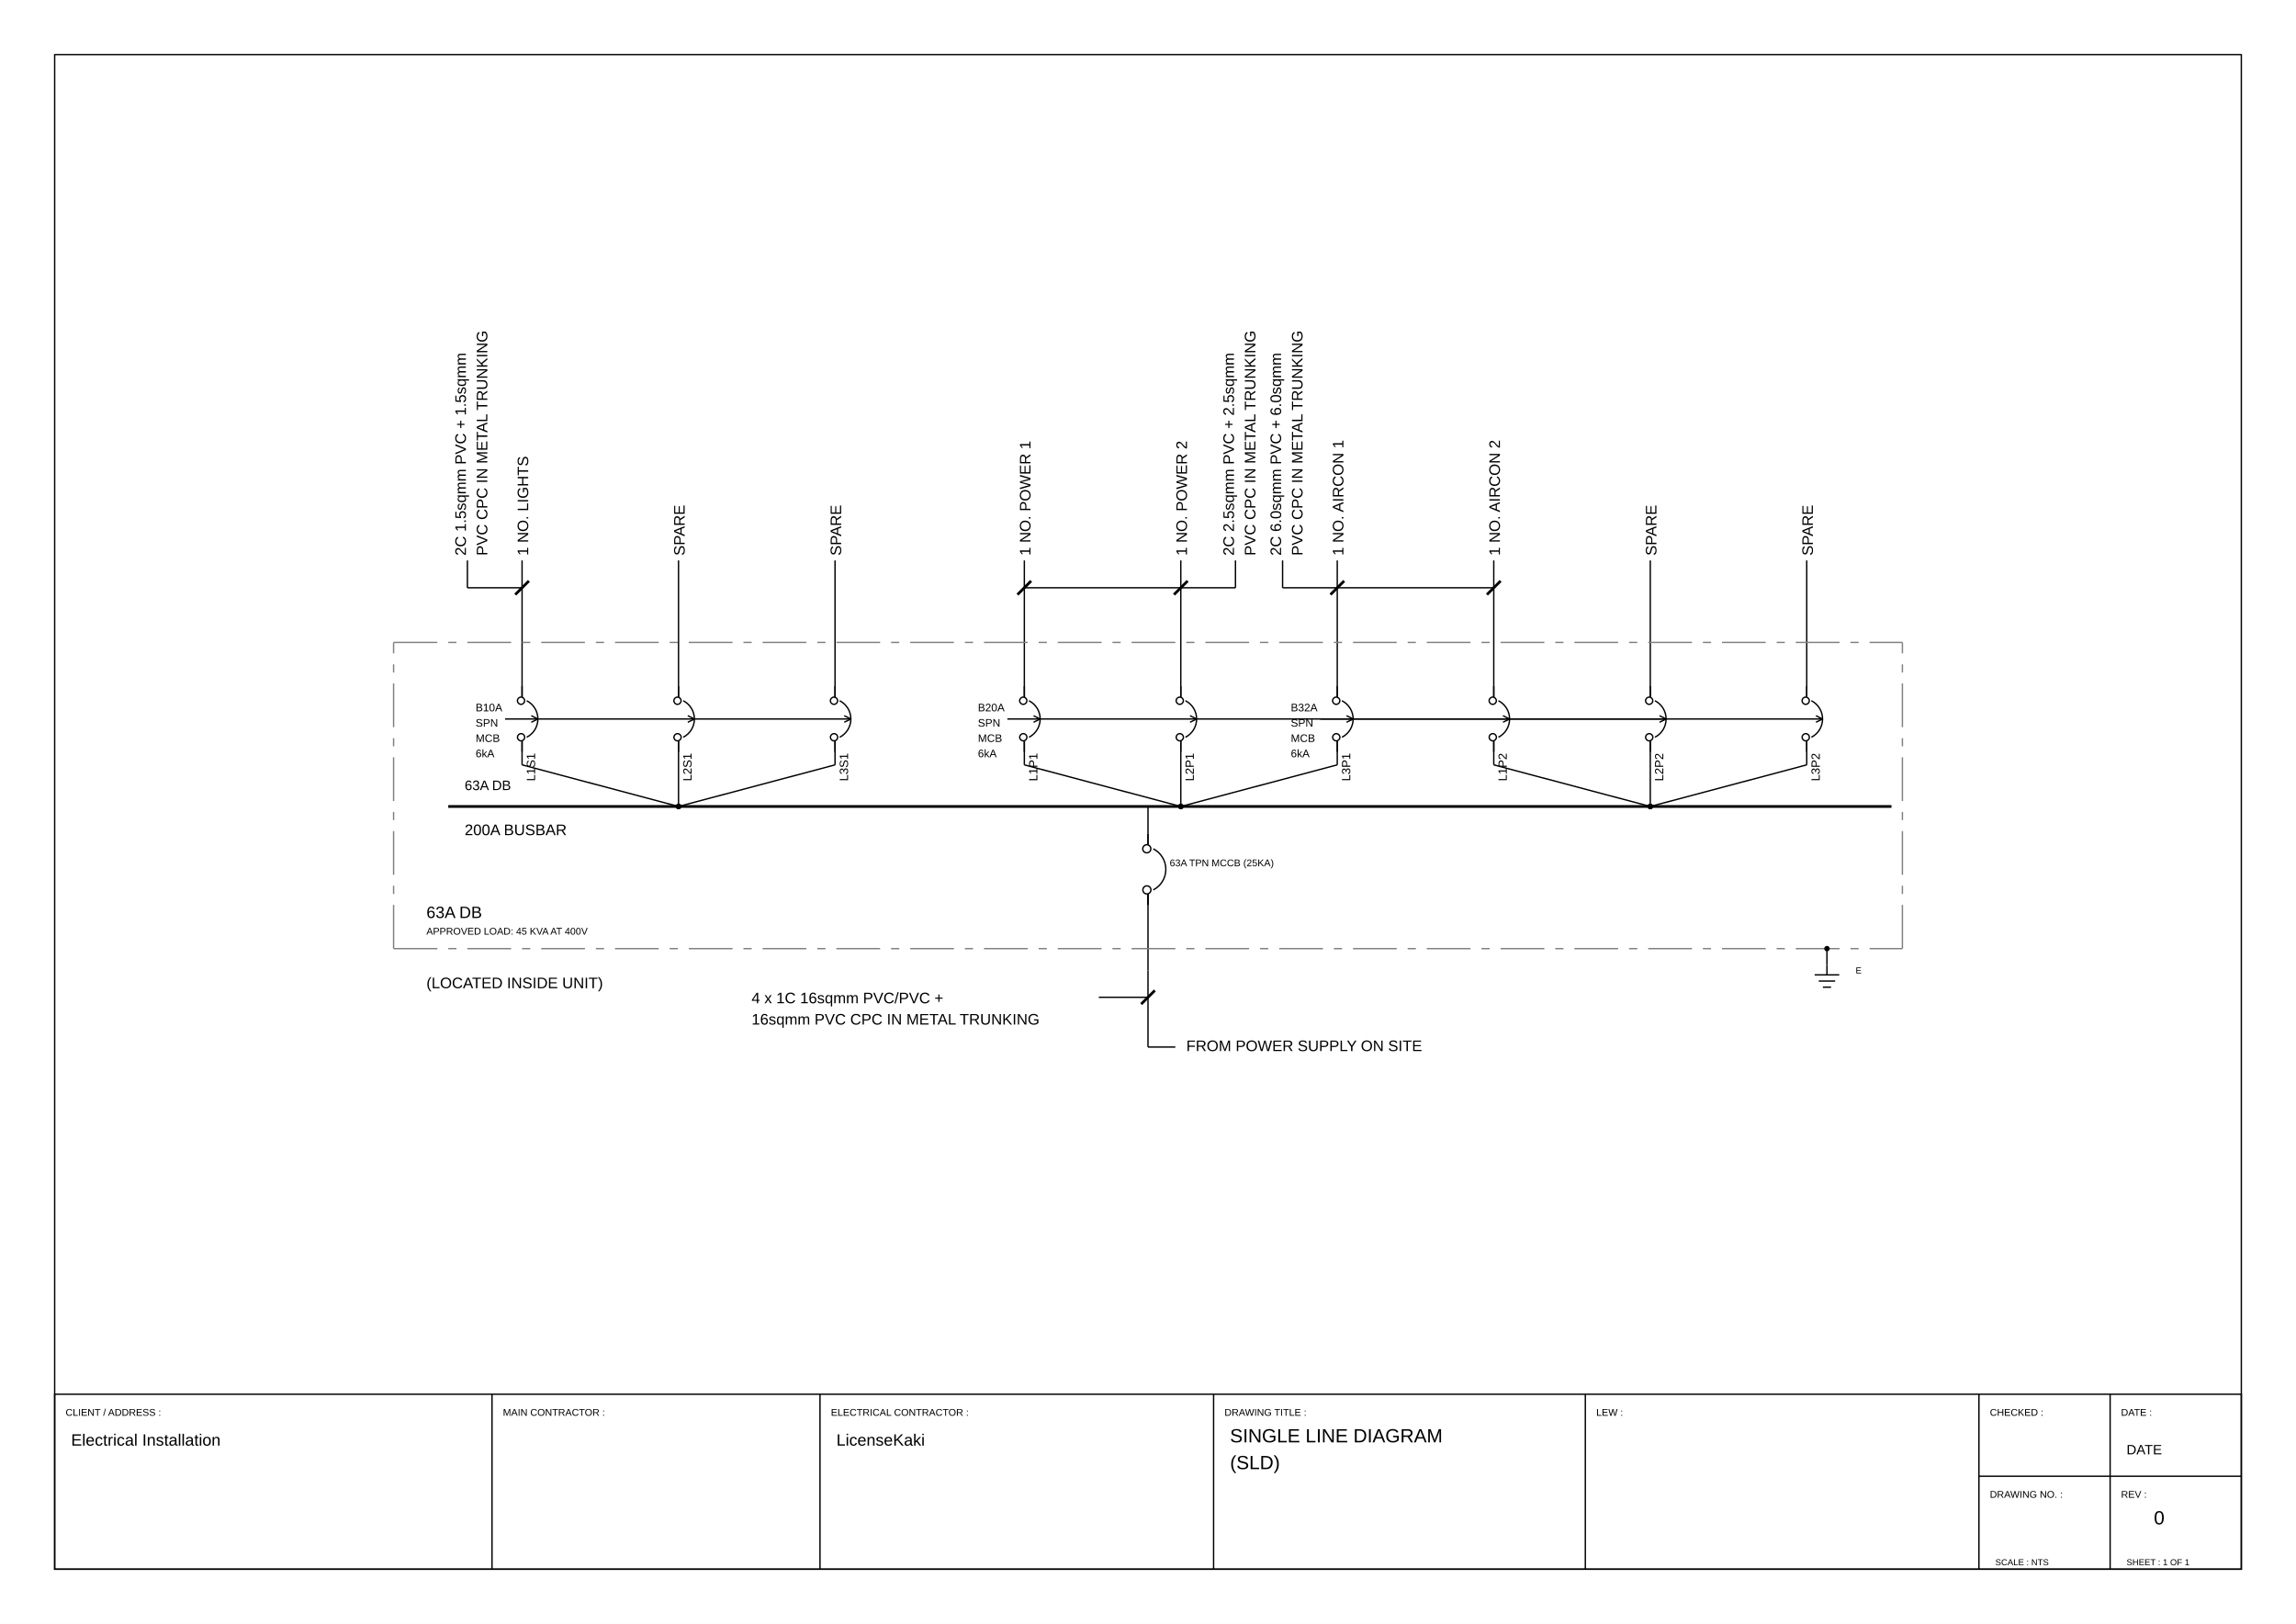
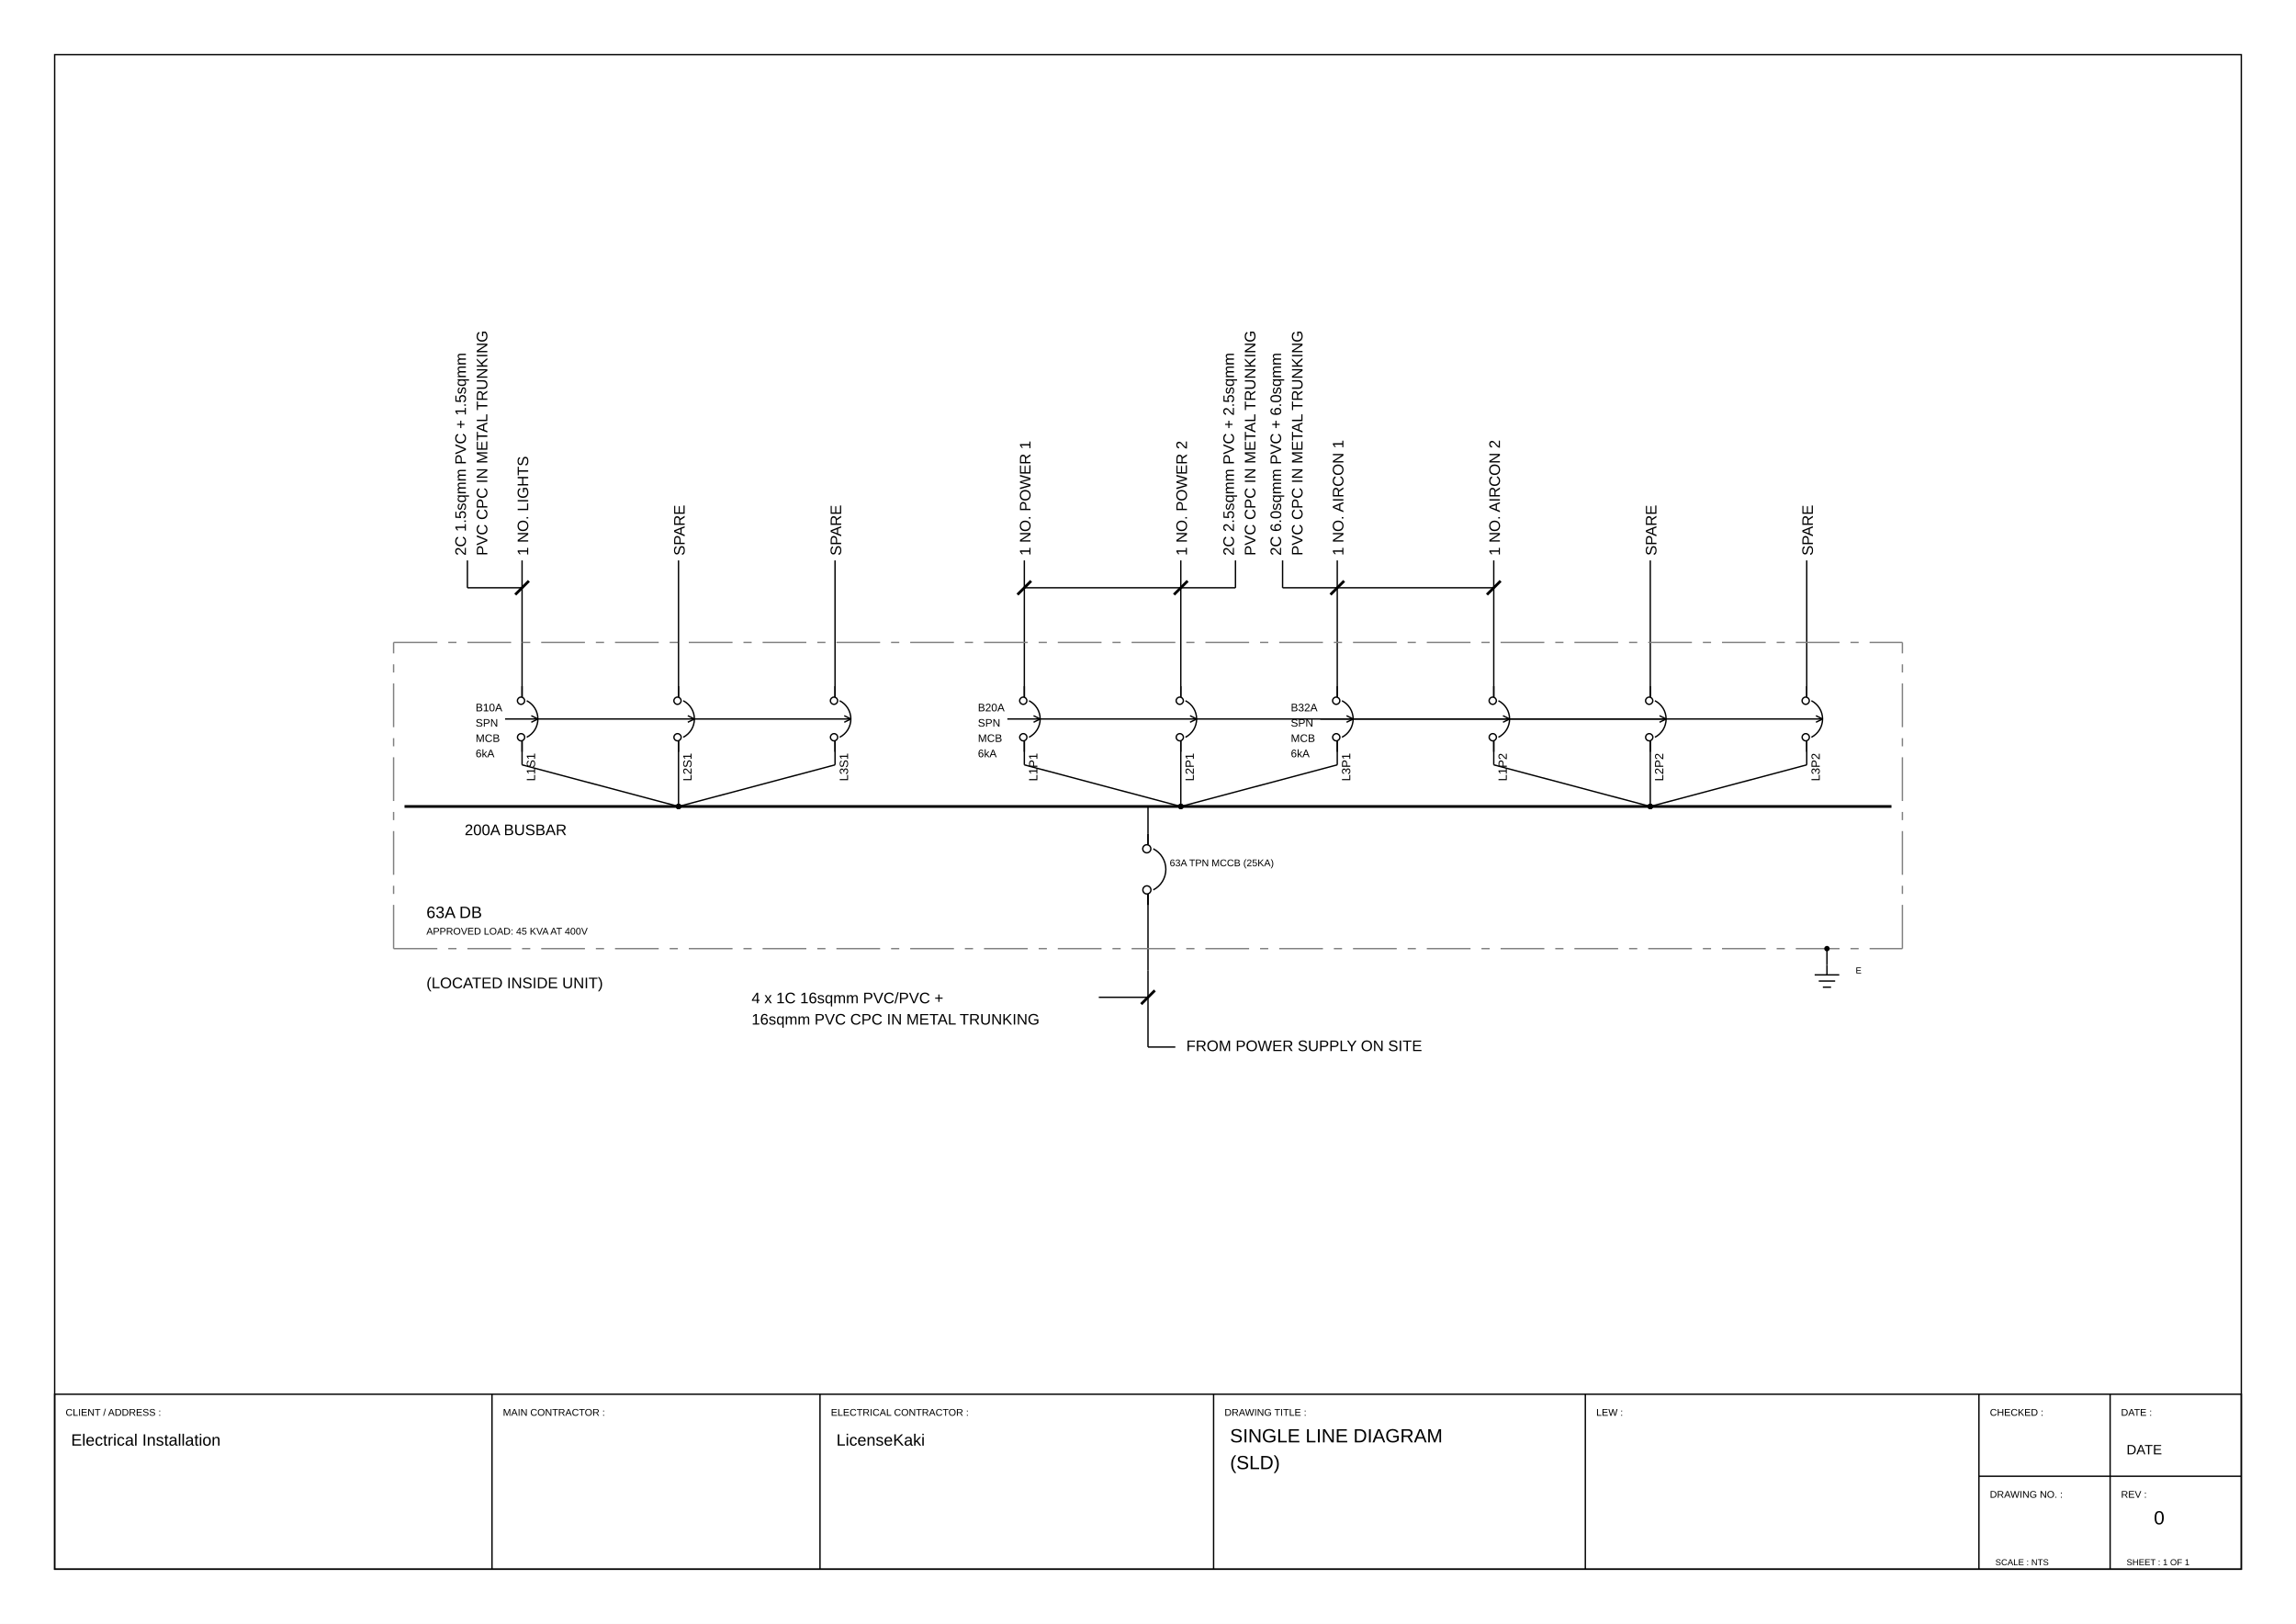
<svg xmlns="http://www.w3.org/2000/svg" viewBox="0 0 420.0 297.0" width="420.0mm" height="297.0mm">
  <rect width="420.0" height="297.0" fill="white" />
  <polygon points="10.00,287.00 410.00,287.00 410.00,10.00 10.00,10.00" stroke="#000000" stroke-width="0.25" fill="none" />
  <polygon points="10.00,287.00 410.00,287.00 410.00,255.00 10.00,255.00" stroke="#000000" stroke-width="0.25" fill="none" />
  <line x1="90.00" y1="255.00" x2="90.00" y2="287.00" stroke="#000000" stroke-width="0.25" fill="none" />
  <line x1="150.00" y1="255.00" x2="150.00" y2="287.00" stroke="#000000" stroke-width="0.25" fill="none" />
  <line x1="222.00" y1="255.00" x2="222.00" y2="287.00" stroke="#000000" stroke-width="0.25" fill="none" />
  <line x1="290.00" y1="255.00" x2="290.00" y2="287.00" stroke="#000000" stroke-width="0.25" fill="none" />
  <line x1="362.00" y1="255.00" x2="362.00" y2="287.00" stroke="#000000" stroke-width="0.25" fill="none" />
  <line x1="362.00" y1="270.00" x2="410.00" y2="270.00" stroke="#000000" stroke-width="0.25" fill="none" />
  <line x1="386.00" y1="255.00" x2="386.00" y2="287.00" stroke="#000000" stroke-width="0.25" fill="none" />
  <text x="12.00" y="258.94" font-family="Arial, Helvetica, sans-serif" font-size="1.8" fill="#000000">CLIENT / ADDRESS :</text>
  <text x="92.00" y="258.94" font-family="Arial, Helvetica, sans-serif" font-size="1.8" fill="#000000">MAIN CONTRACTOR :</text>
  <text x="152.00" y="258.94" font-family="Arial, Helvetica, sans-serif" font-size="1.8" fill="#000000">ELECTRICAL CONTRACTOR :</text>
  <text x="224.00" y="258.94" font-family="Arial, Helvetica, sans-serif" font-size="1.8" fill="#000000">DRAWING TITLE :</text>
  <text x="292.00" y="258.94" font-family="Arial, Helvetica, sans-serif" font-size="1.8" fill="#000000">LEW :</text>
  <text x="364.00" y="258.94" font-family="Arial, Helvetica, sans-serif" font-size="1.8" fill="#000000">CHECKED :</text>
  <text x="388.00" y="258.94" font-family="Arial, Helvetica, sans-serif" font-size="1.8" fill="#000000">DATE :</text>
  <text x="364.00" y="273.94" font-family="Arial, Helvetica, sans-serif" font-size="1.8" fill="#000000">DRAWING NO. :</text>
  <text x="388.00" y="273.94" font-family="Arial, Helvetica, sans-serif" font-size="1.8" fill="#000000">REV :</text>
  <text x="217.00" y="192.24" font-family="Arial, Helvetica, sans-serif" font-size="2.8" fill="#000000">FROM POWER SUPPLY ON SITE</text>
  <path d="M 210.96,162.76 A 4.22,4.22 0 0,0 210.96,155.24" stroke="#000000" stroke-width="0.25" fill="none" />
  <circle cx="209.78" cy="155.24" r="0.74" stroke="#000000" stroke-width="0.25" fill="none" />
  <circle cx="209.80" cy="162.76" r="0.74" stroke="#000000" stroke-width="0.25" fill="none" />
  <line x1="210.00" y1="163.50" x2="210.00" y2="165.50" stroke="#000000" stroke-width="0.25" fill="none" />
  <line x1="210.00" y1="154.50" x2="210.00" y2="152.50" stroke="#000000" stroke-width="0.25" fill="none" />
  <text x="213.96" y="158.44" font-family="Arial, Helvetica, sans-serif" font-size="1.8" fill="#000000">63A TPN MCCB (25KA)</text>
-   <line x1="82.00" y1="147.50" x2="346.00" y2="147.50" stroke="#000000" stroke-width="0.50" fill="none" />
-   <text x="85.00" y="144.50" font-family="Arial, Helvetica, sans-serif" font-size="2.5" fill="#000000">63A DB</text>
+   <line x1="74.00" y1="147.50" x2="346.00" y2="147.50" stroke="#000000" stroke-width="0.50" fill="none" />
  <text x="85.00" y="152.74" font-family="Arial, Helvetica, sans-serif" font-size="2.8" fill="#000000">200A BUSBAR</text>
  <text x="97.00" y="143.76" font-family="Arial, Helvetica, sans-serif" font-size="2.2" fill="#000000" transform="rotate(-90.0,97.00,142.88)">L1S1</text>
  <path d="M 96.35,134.84 A 3.75,3.75 0 0,0 96.35,128.16" stroke="#000000" stroke-width="0.25" fill="none" />
  <circle cx="95.31" cy="128.16" r="0.66" stroke="#000000" stroke-width="0.25" fill="none" />
  <circle cx="95.32" cy="134.84" r="0.66" stroke="#000000" stroke-width="0.25" fill="none" />
  <line x1="95.50" y1="135.50" x2="95.50" y2="137.50" stroke="#000000" stroke-width="0.25" fill="none" />
  <line x1="95.50" y1="127.50" x2="95.50" y2="125.50" stroke="#000000" stroke-width="0.25" fill="none" />
  <line x1="92.39" y1="131.50" x2="98.39" y2="131.50" stroke="#000000" stroke-width="0.25" fill="none" />
  <line x1="98.39" y1="131.50" x2="97.19" y2="130.90" stroke="#000000" stroke-width="0.25" fill="none" />
  <line x1="98.39" y1="131.50" x2="97.19" y2="132.10" stroke="#000000" stroke-width="0.25" fill="none" />
  <text x="87.00" y="130.10" font-family="Arial, Helvetica, sans-serif" font-size="2.0" fill="#000000">
    <tspan x="87.00">B10A</tspan>
    <tspan x="87.00" dy="2.8">SPN</tspan>
    <tspan x="87.00" dy="2.8">MCB</tspan>
    <tspan x="87.00" dy="2.8">6kA</tspan>
  </text>
  <text x="95.50" y="102.74" font-family="Arial, Helvetica, sans-serif" font-size="2.8" fill="#000000" transform="rotate(-90.0,95.50,101.62)">1 NO. LIGHTS</text>
  <text x="125.62" y="143.76" font-family="Arial, Helvetica, sans-serif" font-size="2.2" fill="#000000" transform="rotate(-90.0,125.62,142.88)">L2S1</text>
  <path d="M 124.98,134.84 A 3.75,3.75 0 0,0 124.98,128.16" stroke="#000000" stroke-width="0.25" fill="none" />
  <circle cx="123.93" cy="128.16" r="0.66" stroke="#000000" stroke-width="0.25" fill="none" />
  <circle cx="123.94" cy="134.84" r="0.66" stroke="#000000" stroke-width="0.25" fill="none" />
  <line x1="124.12" y1="135.50" x2="124.12" y2="137.50" stroke="#000000" stroke-width="0.25" fill="none" />
  <line x1="124.12" y1="127.50" x2="124.12" y2="125.50" stroke="#000000" stroke-width="0.25" fill="none" />
  <line x1="98.39" y1="131.50" x2="127.02" y2="131.50" stroke="#000000" stroke-width="0.25" fill="none" />
  <line x1="127.02" y1="131.50" x2="125.82" y2="130.90" stroke="#000000" stroke-width="0.25" fill="none" />
  <line x1="127.02" y1="131.50" x2="125.82" y2="132.10" stroke="#000000" stroke-width="0.25" fill="none" />
  <text x="124.12" y="102.74" font-family="Arial, Helvetica, sans-serif" font-size="2.8" fill="#000000" transform="rotate(-90.0,124.12,101.62)">SPARE</text>
  <text x="154.25" y="143.76" font-family="Arial, Helvetica, sans-serif" font-size="2.2" fill="#000000" transform="rotate(-90.0,154.25,142.88)">L3S1</text>
  <path d="M 153.60,134.84 A 3.75,3.75 0 0,0 153.60,128.16" stroke="#000000" stroke-width="0.25" fill="none" />
  <circle cx="152.56" cy="128.16" r="0.66" stroke="#000000" stroke-width="0.25" fill="none" />
  <circle cx="152.57" cy="134.84" r="0.66" stroke="#000000" stroke-width="0.25" fill="none" />
  <line x1="152.75" y1="135.50" x2="152.75" y2="137.50" stroke="#000000" stroke-width="0.25" fill="none" />
  <line x1="152.75" y1="127.50" x2="152.75" y2="125.50" stroke="#000000" stroke-width="0.25" fill="none" />
  <line x1="127.02" y1="131.50" x2="155.64" y2="131.50" stroke="#000000" stroke-width="0.25" fill="none" />
  <line x1="155.64" y1="131.50" x2="154.44" y2="130.90" stroke="#000000" stroke-width="0.25" fill="none" />
  <line x1="155.64" y1="131.50" x2="154.44" y2="132.10" stroke="#000000" stroke-width="0.25" fill="none" />
  <text x="152.75" y="102.74" font-family="Arial, Helvetica, sans-serif" font-size="2.8" fill="#000000" transform="rotate(-90.0,152.75,101.62)">SPARE</text>
  <text x="188.88" y="143.76" font-family="Arial, Helvetica, sans-serif" font-size="2.2" fill="#000000" transform="rotate(-90.0,188.88,142.88)">L1P1</text>
  <path d="M 188.23,134.84 A 3.75,3.75 0 0,0 188.23,128.16" stroke="#000000" stroke-width="0.25" fill="none" />
  <circle cx="187.18" cy="128.16" r="0.66" stroke="#000000" stroke-width="0.25" fill="none" />
  <circle cx="187.19" cy="134.84" r="0.66" stroke="#000000" stroke-width="0.25" fill="none" />
  <line x1="187.38" y1="135.50" x2="187.38" y2="137.50" stroke="#000000" stroke-width="0.25" fill="none" />
  <line x1="187.38" y1="127.50" x2="187.38" y2="125.50" stroke="#000000" stroke-width="0.25" fill="none" />
  <line x1="184.27" y1="131.50" x2="190.27" y2="131.50" stroke="#000000" stroke-width="0.25" fill="none" />
  <line x1="190.27" y1="131.50" x2="189.07" y2="130.90" stroke="#000000" stroke-width="0.25" fill="none" />
  <line x1="190.27" y1="131.50" x2="189.07" y2="132.10" stroke="#000000" stroke-width="0.25" fill="none" />
  <text x="178.88" y="130.10" font-family="Arial, Helvetica, sans-serif" font-size="2.0" fill="#000000">
    <tspan x="178.88">B20A</tspan>
    <tspan x="178.88" dy="2.8">SPN</tspan>
    <tspan x="178.88" dy="2.8">MCB</tspan>
    <tspan x="178.88" dy="2.8">6kA</tspan>
  </text>
  <text x="187.38" y="102.74" font-family="Arial, Helvetica, sans-serif" font-size="2.8" fill="#000000" transform="rotate(-90.0,187.38,101.62)">1 NO. POWER 1</text>
  <text x="217.50" y="143.76" font-family="Arial, Helvetica, sans-serif" font-size="2.2" fill="#000000" transform="rotate(-90.0,217.50,142.88)">L2P1</text>
  <path d="M 216.85,134.84 A 3.75,3.75 0 0,0 216.85,128.16" stroke="#000000" stroke-width="0.25" fill="none" />
  <circle cx="215.81" cy="128.16" r="0.66" stroke="#000000" stroke-width="0.25" fill="none" />
  <circle cx="215.82" cy="134.84" r="0.66" stroke="#000000" stroke-width="0.25" fill="none" />
  <line x1="216.00" y1="135.50" x2="216.00" y2="137.50" stroke="#000000" stroke-width="0.25" fill="none" />
  <line x1="216.00" y1="127.50" x2="216.00" y2="125.50" stroke="#000000" stroke-width="0.25" fill="none" />
  <line x1="190.27" y1="131.50" x2="218.89" y2="131.50" stroke="#000000" stroke-width="0.25" fill="none" />
  <line x1="218.89" y1="131.50" x2="217.69" y2="130.90" stroke="#000000" stroke-width="0.25" fill="none" />
  <line x1="218.89" y1="131.50" x2="217.69" y2="132.10" stroke="#000000" stroke-width="0.25" fill="none" />
  <text x="216.00" y="102.74" font-family="Arial, Helvetica, sans-serif" font-size="2.8" fill="#000000" transform="rotate(-90.0,216.00,101.62)">1 NO. POWER 2</text>
  <text x="246.12" y="143.76" font-family="Arial, Helvetica, sans-serif" font-size="2.2" fill="#000000" transform="rotate(-90.0,246.12,142.88)">L3P1</text>
  <path d="M 245.48,134.84 A 3.75,3.75 0 0,0 245.48,128.16" stroke="#000000" stroke-width="0.25" fill="none" />
  <circle cx="244.43" cy="128.16" r="0.66" stroke="#000000" stroke-width="0.25" fill="none" />
  <circle cx="244.44" cy="134.84" r="0.66" stroke="#000000" stroke-width="0.25" fill="none" />
  <line x1="244.62" y1="135.50" x2="244.62" y2="137.50" stroke="#000000" stroke-width="0.25" fill="none" />
  <line x1="244.62" y1="127.50" x2="244.62" y2="125.50" stroke="#000000" stroke-width="0.25" fill="none" />
  <line x1="241.52" y1="131.50" x2="247.52" y2="131.50" stroke="#000000" stroke-width="0.25" fill="none" />
  <line x1="247.52" y1="131.50" x2="246.32" y2="130.90" stroke="#000000" stroke-width="0.25" fill="none" />
  <line x1="247.52" y1="131.50" x2="246.32" y2="132.10" stroke="#000000" stroke-width="0.25" fill="none" />
  <text x="236.12" y="130.10" font-family="Arial, Helvetica, sans-serif" font-size="2.0" fill="#000000">
    <tspan x="236.12">B32A</tspan>
    <tspan x="236.12" dy="2.8">SPN</tspan>
    <tspan x="236.12" dy="2.8">MCB</tspan>
    <tspan x="236.12" dy="2.8">6kA</tspan>
  </text>
  <text x="244.62" y="102.74" font-family="Arial, Helvetica, sans-serif" font-size="2.8" fill="#000000" transform="rotate(-90.0,244.62,101.62)">1 NO. AIRCON 1</text>
  <text x="274.75" y="143.76" font-family="Arial, Helvetica, sans-serif" font-size="2.2" fill="#000000" transform="rotate(-90.0,274.75,142.88)">L1P2</text>
  <path d="M 274.10,134.84 A 3.75,3.75 0 0,0 274.10,128.16" stroke="#000000" stroke-width="0.25" fill="none" />
  <circle cx="273.06" cy="128.16" r="0.66" stroke="#000000" stroke-width="0.25" fill="none" />
  <circle cx="273.07" cy="134.84" r="0.66" stroke="#000000" stroke-width="0.25" fill="none" />
  <line x1="273.25" y1="135.50" x2="273.25" y2="137.50" stroke="#000000" stroke-width="0.25" fill="none" />
  <line x1="273.25" y1="127.50" x2="273.25" y2="125.50" stroke="#000000" stroke-width="0.25" fill="none" />
  <line x1="247.52" y1="131.50" x2="276.14" y2="131.50" stroke="#000000" stroke-width="0.25" fill="none" />
  <line x1="276.14" y1="131.50" x2="274.94" y2="130.90" stroke="#000000" stroke-width="0.25" fill="none" />
  <line x1="276.14" y1="131.50" x2="274.94" y2="132.10" stroke="#000000" stroke-width="0.25" fill="none" />
  <text x="273.25" y="102.74" font-family="Arial, Helvetica, sans-serif" font-size="2.8" fill="#000000" transform="rotate(-90.0,273.25,101.62)">1 NO. AIRCON 2</text>
  <text x="303.38" y="143.76" font-family="Arial, Helvetica, sans-serif" font-size="2.2" fill="#000000" transform="rotate(-90.0,303.38,142.88)">L2P2</text>
  <path d="M 302.73,134.84 A 3.75,3.75 0 0,0 302.73,128.16" stroke="#000000" stroke-width="0.25" fill="none" />
  <circle cx="301.68" cy="128.16" r="0.66" stroke="#000000" stroke-width="0.25" fill="none" />
  <circle cx="301.69" cy="134.84" r="0.66" stroke="#000000" stroke-width="0.25" fill="none" />
  <line x1="301.88" y1="135.50" x2="301.88" y2="137.50" stroke="#000000" stroke-width="0.25" fill="none" />
  <line x1="301.88" y1="127.50" x2="301.88" y2="125.50" stroke="#000000" stroke-width="0.25" fill="none" />
  <line x1="218.89" y1="131.50" x2="304.77" y2="131.50" stroke="#000000" stroke-width="0.25" fill="none" />
  <line x1="304.77" y1="131.50" x2="303.57" y2="130.90" stroke="#000000" stroke-width="0.25" fill="none" />
  <line x1="304.77" y1="131.50" x2="303.57" y2="132.10" stroke="#000000" stroke-width="0.25" fill="none" />
  <text x="301.88" y="102.74" font-family="Arial, Helvetica, sans-serif" font-size="2.8" fill="#000000" transform="rotate(-90.0,301.88,101.62)">SPARE</text>
  <text x="332.00" y="143.76" font-family="Arial, Helvetica, sans-serif" font-size="2.2" fill="#000000" transform="rotate(-90.0,332.00,142.88)">L3P2</text>
  <path d="M 331.35,134.84 A 3.75,3.75 0 0,0 331.35,128.16" stroke="#000000" stroke-width="0.25" fill="none" />
  <circle cx="330.31" cy="128.16" r="0.66" stroke="#000000" stroke-width="0.25" fill="none" />
  <circle cx="330.32" cy="134.84" r="0.66" stroke="#000000" stroke-width="0.25" fill="none" />
  <line x1="330.50" y1="135.50" x2="330.50" y2="137.50" stroke="#000000" stroke-width="0.25" fill="none" />
  <line x1="330.50" y1="127.50" x2="330.50" y2="125.50" stroke="#000000" stroke-width="0.25" fill="none" />
  <line x1="276.14" y1="131.50" x2="333.39" y2="131.50" stroke="#000000" stroke-width="0.25" fill="none" />
  <line x1="333.39" y1="131.50" x2="332.19" y2="130.90" stroke="#000000" stroke-width="0.25" fill="none" />
  <line x1="333.39" y1="131.50" x2="332.19" y2="132.10" stroke="#000000" stroke-width="0.25" fill="none" />
  <text x="330.50" y="102.74" font-family="Arial, Helvetica, sans-serif" font-size="2.8" fill="#000000" transform="rotate(-90.0,330.50,101.62)">SPARE</text>
  <text x="84.10" y="102.74" font-family="Arial, Helvetica, sans-serif" font-size="2.8" fill="#000000" transform="rotate(-90.0,84.10,101.62)">2C 1.5sqmm PVC + 1.5sqmm</text>
  <text x="88.02" y="102.74" font-family="Arial, Helvetica, sans-serif" font-size="2.8" fill="#000000" transform="rotate(-90.0,88.02,101.62)">PVC CPC IN METAL TRUNKING</text>
  <text x="224.60" y="102.74" font-family="Arial, Helvetica, sans-serif" font-size="2.8" fill="#000000" transform="rotate(-90.0,224.60,101.62)">2C 2.5sqmm PVC + 2.5sqmm</text>
  <text x="228.52" y="102.74" font-family="Arial, Helvetica, sans-serif" font-size="2.8" fill="#000000" transform="rotate(-90.0,228.52,101.62)">PVC CPC IN METAL TRUNKING</text>
  <text x="233.22" y="102.74" font-family="Arial, Helvetica, sans-serif" font-size="2.8" fill="#000000" transform="rotate(-90.0,233.22,101.62)">2C 6.0sqmm PVC + 6.0sqmm</text>
  <text x="237.14" y="102.74" font-family="Arial, Helvetica, sans-serif" font-size="2.8" fill="#000000" transform="rotate(-90.0,237.14,101.62)">PVC CPC IN METAL TRUNKING</text>
  <text x="78.00" y="167.90" font-family="Arial, Helvetica, sans-serif" font-size="3.0" fill="#000000">63A DB</text>
  <text x="78.00" y="170.94" font-family="Arial, Helvetica, sans-serif" font-size="1.8" fill="#000000">APPROVED LOAD: 45 KVA AT 400V</text>
  <text x="78.00" y="180.74" font-family="Arial, Helvetica, sans-serif" font-size="2.8" fill="#000000">(LOCATED INSIDE UNIT)</text>
  <line x1="334.20" y1="176.50" x2="334.20" y2="178.30" stroke="#000000" stroke-width="0.25" fill="none" />
  <line x1="331.95" y1="178.30" x2="336.45" y2="178.30" stroke="#000000" stroke-width="0.25" fill="none" />
  <line x1="332.70" y1="179.43" x2="335.70" y2="179.43" stroke="#000000" stroke-width="0.25" fill="none" />
  <line x1="333.45" y1="180.55" x2="334.95" y2="180.55" stroke="#000000" stroke-width="0.25" fill="none" />
  <text x="339.45" y="178.03" font-family="Arial, Helvetica, sans-serif" font-size="1.6" fill="#000000">E</text>
  <text x="137.48" y="183.49" font-family="Arial, Helvetica, sans-serif" font-size="2.8" fill="#000000">
    <tspan x="137.48">4 x 1C 16sqmm PVC/PVC +</tspan>
    <tspan x="137.48" dy="3.9">16sqmm PVC CPC IN METAL TRUNKING</tspan>
  </text>
  <line x1="210.00" y1="191.50" x2="215.00" y2="191.50" stroke="#000000" stroke-width="0.25" fill="none" />
  <line x1="210.00" y1="191.50" x2="210.00" y2="177.50" stroke="#000000" stroke-width="0.25" fill="none" />
  <line x1="210.00" y1="177.50" x2="210.00" y2="163.50" stroke="#000000" stroke-width="0.25" fill="none" />
  <line x1="210.00" y1="165.50" x2="210.00" y2="163.50" stroke="#000000" stroke-width="0.25" fill="none" />
  <line x1="210.00" y1="154.50" x2="210.00" y2="152.50" stroke="#000000" stroke-width="0.25" fill="none" />
  <line x1="210.00" y1="152.50" x2="210.00" y2="147.50" stroke="#000000" stroke-width="0.25" fill="none" />
  <line x1="95.50" y1="139.89" x2="95.50" y2="135.50" stroke="#000000" stroke-width="0.25" fill="none" />
  <line x1="95.50" y1="127.50" x2="95.50" y2="125.50" stroke="#000000" stroke-width="0.25" fill="none" />
  <line x1="95.50" y1="125.50" x2="95.50" y2="102.50" stroke="#000000" stroke-width="0.25" fill="none" />
  <line x1="124.12" y1="147.50" x2="124.12" y2="135.50" stroke="#000000" stroke-width="0.25" fill="none" />
  <line x1="124.12" y1="127.50" x2="124.12" y2="125.50" stroke="#000000" stroke-width="0.25" fill="none" />
  <line x1="124.12" y1="125.50" x2="124.12" y2="102.50" stroke="#000000" stroke-width="0.25" fill="none" />
  <line x1="152.75" y1="139.89" x2="152.75" y2="135.50" stroke="#000000" stroke-width="0.25" fill="none" />
  <line x1="152.75" y1="127.50" x2="152.75" y2="125.50" stroke="#000000" stroke-width="0.25" fill="none" />
  <line x1="152.75" y1="125.50" x2="152.75" y2="102.50" stroke="#000000" stroke-width="0.25" fill="none" />
  <line x1="187.38" y1="139.89" x2="187.38" y2="135.50" stroke="#000000" stroke-width="0.25" fill="none" />
  <line x1="187.38" y1="127.50" x2="187.38" y2="125.50" stroke="#000000" stroke-width="0.25" fill="none" />
  <line x1="187.38" y1="125.50" x2="187.38" y2="102.50" stroke="#000000" stroke-width="0.25" fill="none" />
  <line x1="216.00" y1="147.50" x2="216.00" y2="135.50" stroke="#000000" stroke-width="0.25" fill="none" />
  <line x1="216.00" y1="127.50" x2="216.00" y2="125.50" stroke="#000000" stroke-width="0.25" fill="none" />
  <line x1="216.00" y1="125.50" x2="216.00" y2="102.50" stroke="#000000" stroke-width="0.25" fill="none" />
  <line x1="244.62" y1="139.89" x2="244.62" y2="135.50" stroke="#000000" stroke-width="0.25" fill="none" />
  <line x1="244.62" y1="127.50" x2="244.62" y2="125.50" stroke="#000000" stroke-width="0.25" fill="none" />
  <line x1="244.62" y1="125.50" x2="244.62" y2="102.50" stroke="#000000" stroke-width="0.25" fill="none" />
  <line x1="273.25" y1="139.89" x2="273.25" y2="135.50" stroke="#000000" stroke-width="0.25" fill="none" />
  <line x1="273.25" y1="127.50" x2="273.25" y2="125.50" stroke="#000000" stroke-width="0.25" fill="none" />
  <line x1="273.25" y1="125.50" x2="273.25" y2="102.50" stroke="#000000" stroke-width="0.25" fill="none" />
  <line x1="301.88" y1="147.50" x2="301.88" y2="135.50" stroke="#000000" stroke-width="0.25" fill="none" />
  <line x1="301.88" y1="127.50" x2="301.88" y2="125.50" stroke="#000000" stroke-width="0.25" fill="none" />
  <line x1="301.88" y1="125.50" x2="301.88" y2="102.50" stroke="#000000" stroke-width="0.25" fill="none" />
  <line x1="330.50" y1="139.89" x2="330.50" y2="135.50" stroke="#000000" stroke-width="0.25" fill="none" />
  <line x1="330.50" y1="127.50" x2="330.50" y2="125.50" stroke="#000000" stroke-width="0.25" fill="none" />
  <line x1="330.50" y1="125.50" x2="330.50" y2="102.50" stroke="#000000" stroke-width="0.25" fill="none" />
  <line x1="85.50" y1="107.50" x2="85.50" y2="102.50" stroke="#000000" stroke-width="0.25" fill="none" />
  <line x1="226.00" y1="107.50" x2="226.00" y2="102.50" stroke="#000000" stroke-width="0.25" fill="none" />
  <line x1="234.62" y1="107.50" x2="234.62" y2="102.50" stroke="#000000" stroke-width="0.25" fill="none" />
  <line x1="334.20" y1="173.50" x2="334.20" y2="176.50" stroke="#000000" stroke-width="0.25" fill="none" />
  <line x1="208.75" y1="183.65" x2="211.25" y2="181.15" stroke="#000000" stroke-width="0.50" fill="none" />
  <line x1="94.25" y1="108.75" x2="96.75" y2="106.25" stroke="#000000" stroke-width="0.50" fill="none" />
  <line x1="186.12" y1="108.75" x2="188.62" y2="106.25" stroke="#000000" stroke-width="0.50" fill="none" />
  <line x1="214.75" y1="108.75" x2="217.25" y2="106.25" stroke="#000000" stroke-width="0.50" fill="none" />
  <line x1="243.38" y1="108.75" x2="245.88" y2="106.25" stroke="#000000" stroke-width="0.50" fill="none" />
  <line x1="272.00" y1="108.75" x2="274.50" y2="106.25" stroke="#000000" stroke-width="0.50" fill="none" />
  <line x1="210.00" y1="182.40" x2="201.00" y2="182.40" stroke="#000000" stroke-width="0.25" fill="none" />
  <line x1="85.50" y1="107.50" x2="95.50" y2="107.50" stroke="#000000" stroke-width="0.25" fill="none" />
  <line x1="187.38" y1="107.50" x2="226.00" y2="107.50" stroke="#000000" stroke-width="0.25" fill="none" />
  <line x1="234.62" y1="107.50" x2="273.25" y2="107.50" stroke="#000000" stroke-width="0.25" fill="none" />
  <line x1="124.12" y1="147.50" x2="95.50" y2="139.89" stroke="#000000" stroke-width="0.25" fill="none" />
  <line x1="124.12" y1="147.50" x2="152.75" y2="139.89" stroke="#000000" stroke-width="0.25" fill="none" />
  <line x1="216.00" y1="147.50" x2="187.38" y2="139.89" stroke="#000000" stroke-width="0.25" fill="none" />
  <line x1="216.00" y1="147.50" x2="244.62" y2="139.89" stroke="#000000" stroke-width="0.25" fill="none" />
  <line x1="301.88" y1="147.50" x2="273.25" y2="139.89" stroke="#000000" stroke-width="0.25" fill="none" />
  <line x1="301.88" y1="147.50" x2="330.50" y2="139.89" stroke="#000000" stroke-width="0.25" fill="none" />
  <line x1="72.00" y1="173.50" x2="80.00" y2="173.50" stroke="#808080" stroke-width="0.25" fill="none" />
  <line x1="82.00" y1="173.50" x2="83.50" y2="173.50" stroke="#808080" stroke-width="0.25" fill="none" />
  <line x1="85.50" y1="173.50" x2="93.50" y2="173.50" stroke="#808080" stroke-width="0.25" fill="none" />
  <line x1="95.50" y1="173.50" x2="97.00" y2="173.50" stroke="#808080" stroke-width="0.25" fill="none" />
  <line x1="99.00" y1="173.50" x2="107.00" y2="173.50" stroke="#808080" stroke-width="0.25" fill="none" />
  <line x1="109.00" y1="173.50" x2="110.50" y2="173.50" stroke="#808080" stroke-width="0.25" fill="none" />
  <line x1="112.50" y1="173.50" x2="120.50" y2="173.50" stroke="#808080" stroke-width="0.25" fill="none" />
  <line x1="122.50" y1="173.50" x2="124.00" y2="173.50" stroke="#808080" stroke-width="0.25" fill="none" />
  <line x1="126.00" y1="173.50" x2="134.00" y2="173.50" stroke="#808080" stroke-width="0.25" fill="none" />
  <line x1="136.00" y1="173.50" x2="137.50" y2="173.50" stroke="#808080" stroke-width="0.25" fill="none" />
  <line x1="139.50" y1="173.50" x2="147.50" y2="173.50" stroke="#808080" stroke-width="0.25" fill="none" />
  <line x1="149.50" y1="173.50" x2="151.00" y2="173.50" stroke="#808080" stroke-width="0.25" fill="none" />
  <line x1="153.00" y1="173.50" x2="161.00" y2="173.50" stroke="#808080" stroke-width="0.25" fill="none" />
  <line x1="163.00" y1="173.50" x2="164.50" y2="173.50" stroke="#808080" stroke-width="0.25" fill="none" />
  <line x1="166.50" y1="173.50" x2="174.50" y2="173.50" stroke="#808080" stroke-width="0.25" fill="none" />
  <line x1="176.50" y1="173.50" x2="178.00" y2="173.50" stroke="#808080" stroke-width="0.25" fill="none" />
  <line x1="180.00" y1="173.50" x2="188.00" y2="173.50" stroke="#808080" stroke-width="0.25" fill="none" />
  <line x1="190.00" y1="173.50" x2="191.50" y2="173.50" stroke="#808080" stroke-width="0.25" fill="none" />
  <line x1="193.50" y1="173.50" x2="201.50" y2="173.50" stroke="#808080" stroke-width="0.25" fill="none" />
  <line x1="203.50" y1="173.50" x2="205.00" y2="173.50" stroke="#808080" stroke-width="0.25" fill="none" />
  <line x1="207.00" y1="173.50" x2="215.00" y2="173.50" stroke="#808080" stroke-width="0.25" fill="none" />
  <line x1="217.00" y1="173.50" x2="218.50" y2="173.50" stroke="#808080" stroke-width="0.25" fill="none" />
  <line x1="220.50" y1="173.50" x2="228.50" y2="173.50" stroke="#808080" stroke-width="0.25" fill="none" />
  <line x1="230.50" y1="173.50" x2="232.00" y2="173.50" stroke="#808080" stroke-width="0.25" fill="none" />
  <line x1="234.00" y1="173.50" x2="242.00" y2="173.50" stroke="#808080" stroke-width="0.25" fill="none" />
  <line x1="244.00" y1="173.50" x2="245.50" y2="173.50" stroke="#808080" stroke-width="0.25" fill="none" />
  <line x1="247.50" y1="173.50" x2="255.50" y2="173.50" stroke="#808080" stroke-width="0.25" fill="none" />
  <line x1="257.50" y1="173.50" x2="259.00" y2="173.50" stroke="#808080" stroke-width="0.25" fill="none" />
  <line x1="261.00" y1="173.50" x2="269.00" y2="173.50" stroke="#808080" stroke-width="0.25" fill="none" />
  <line x1="271.00" y1="173.50" x2="272.50" y2="173.50" stroke="#808080" stroke-width="0.25" fill="none" />
  <line x1="274.50" y1="173.50" x2="282.50" y2="173.50" stroke="#808080" stroke-width="0.25" fill="none" />
  <line x1="284.50" y1="173.50" x2="286.00" y2="173.50" stroke="#808080" stroke-width="0.25" fill="none" />
  <line x1="288.00" y1="173.50" x2="296.00" y2="173.50" stroke="#808080" stroke-width="0.25" fill="none" />
  <line x1="298.00" y1="173.50" x2="299.50" y2="173.50" stroke="#808080" stroke-width="0.25" fill="none" />
  <line x1="301.50" y1="173.50" x2="309.50" y2="173.50" stroke="#808080" stroke-width="0.25" fill="none" />
  <line x1="311.50" y1="173.50" x2="313.00" y2="173.50" stroke="#808080" stroke-width="0.25" fill="none" />
  <line x1="315.00" y1="173.50" x2="323.00" y2="173.50" stroke="#808080" stroke-width="0.25" fill="none" />
  <line x1="325.00" y1="173.50" x2="326.50" y2="173.50" stroke="#808080" stroke-width="0.25" fill="none" />
  <line x1="328.50" y1="173.50" x2="336.50" y2="173.50" stroke="#808080" stroke-width="0.25" fill="none" />
  <line x1="338.50" y1="173.50" x2="340.00" y2="173.50" stroke="#808080" stroke-width="0.25" fill="none" />
  <line x1="342.00" y1="173.50" x2="348.00" y2="173.50" stroke="#808080" stroke-width="0.25" fill="none" />
  <line x1="72.00" y1="117.50" x2="80.00" y2="117.50" stroke="#808080" stroke-width="0.25" fill="none" />
  <line x1="82.00" y1="117.50" x2="83.50" y2="117.50" stroke="#808080" stroke-width="0.25" fill="none" />
  <line x1="85.50" y1="117.50" x2="93.50" y2="117.50" stroke="#808080" stroke-width="0.25" fill="none" />
  <line x1="95.50" y1="117.50" x2="97.00" y2="117.50" stroke="#808080" stroke-width="0.25" fill="none" />
  <line x1="99.00" y1="117.50" x2="107.00" y2="117.50" stroke="#808080" stroke-width="0.25" fill="none" />
  <line x1="109.00" y1="117.50" x2="110.50" y2="117.50" stroke="#808080" stroke-width="0.25" fill="none" />
  <line x1="112.50" y1="117.50" x2="120.50" y2="117.50" stroke="#808080" stroke-width="0.25" fill="none" />
  <line x1="122.50" y1="117.50" x2="124.00" y2="117.50" stroke="#808080" stroke-width="0.25" fill="none" />
  <line x1="126.00" y1="117.50" x2="134.00" y2="117.50" stroke="#808080" stroke-width="0.25" fill="none" />
  <line x1="136.00" y1="117.50" x2="137.50" y2="117.50" stroke="#808080" stroke-width="0.25" fill="none" />
  <line x1="139.50" y1="117.50" x2="147.50" y2="117.50" stroke="#808080" stroke-width="0.25" fill="none" />
  <line x1="149.50" y1="117.50" x2="151.00" y2="117.50" stroke="#808080" stroke-width="0.25" fill="none" />
  <line x1="153.00" y1="117.50" x2="161.00" y2="117.50" stroke="#808080" stroke-width="0.25" fill="none" />
  <line x1="163.00" y1="117.50" x2="164.50" y2="117.50" stroke="#808080" stroke-width="0.25" fill="none" />
  <line x1="166.50" y1="117.50" x2="174.50" y2="117.50" stroke="#808080" stroke-width="0.25" fill="none" />
  <line x1="176.50" y1="117.50" x2="178.00" y2="117.50" stroke="#808080" stroke-width="0.25" fill="none" />
  <line x1="180.00" y1="117.50" x2="188.00" y2="117.50" stroke="#808080" stroke-width="0.25" fill="none" />
  <line x1="190.00" y1="117.50" x2="191.50" y2="117.50" stroke="#808080" stroke-width="0.25" fill="none" />
  <line x1="193.50" y1="117.50" x2="201.50" y2="117.50" stroke="#808080" stroke-width="0.25" fill="none" />
  <line x1="203.50" y1="117.50" x2="205.00" y2="117.50" stroke="#808080" stroke-width="0.25" fill="none" />
  <line x1="207.00" y1="117.50" x2="215.00" y2="117.50" stroke="#808080" stroke-width="0.25" fill="none" />
  <line x1="217.00" y1="117.50" x2="218.50" y2="117.50" stroke="#808080" stroke-width="0.25" fill="none" />
  <line x1="220.50" y1="117.50" x2="228.50" y2="117.50" stroke="#808080" stroke-width="0.25" fill="none" />
  <line x1="230.50" y1="117.50" x2="232.00" y2="117.50" stroke="#808080" stroke-width="0.25" fill="none" />
  <line x1="234.00" y1="117.50" x2="242.00" y2="117.50" stroke="#808080" stroke-width="0.25" fill="none" />
  <line x1="244.00" y1="117.50" x2="245.50" y2="117.50" stroke="#808080" stroke-width="0.25" fill="none" />
  <line x1="247.50" y1="117.50" x2="255.50" y2="117.50" stroke="#808080" stroke-width="0.25" fill="none" />
  <line x1="257.50" y1="117.50" x2="259.00" y2="117.50" stroke="#808080" stroke-width="0.25" fill="none" />
  <line x1="261.00" y1="117.50" x2="269.00" y2="117.50" stroke="#808080" stroke-width="0.25" fill="none" />
  <line x1="271.00" y1="117.50" x2="272.50" y2="117.50" stroke="#808080" stroke-width="0.25" fill="none" />
  <line x1="274.50" y1="117.50" x2="282.50" y2="117.50" stroke="#808080" stroke-width="0.25" fill="none" />
  <line x1="284.50" y1="117.50" x2="286.00" y2="117.50" stroke="#808080" stroke-width="0.25" fill="none" />
  <line x1="288.00" y1="117.50" x2="296.00" y2="117.50" stroke="#808080" stroke-width="0.25" fill="none" />
  <line x1="298.00" y1="117.50" x2="299.50" y2="117.50" stroke="#808080" stroke-width="0.25" fill="none" />
  <line x1="301.50" y1="117.50" x2="309.50" y2="117.50" stroke="#808080" stroke-width="0.25" fill="none" />
  <line x1="311.50" y1="117.50" x2="313.00" y2="117.50" stroke="#808080" stroke-width="0.25" fill="none" />
  <line x1="315.00" y1="117.50" x2="323.00" y2="117.50" stroke="#808080" stroke-width="0.25" fill="none" />
  <line x1="325.00" y1="117.50" x2="326.50" y2="117.50" stroke="#808080" stroke-width="0.25" fill="none" />
  <line x1="328.50" y1="117.50" x2="336.50" y2="117.50" stroke="#808080" stroke-width="0.25" fill="none" />
  <line x1="338.50" y1="117.50" x2="340.00" y2="117.50" stroke="#808080" stroke-width="0.25" fill="none" />
  <line x1="342.00" y1="117.50" x2="348.00" y2="117.50" stroke="#808080" stroke-width="0.25" fill="none" />
  <line x1="72.00" y1="173.50" x2="72.00" y2="165.50" stroke="#808080" stroke-width="0.25" fill="none" />
  <line x1="72.00" y1="163.50" x2="72.00" y2="162.00" stroke="#808080" stroke-width="0.25" fill="none" />
  <line x1="72.00" y1="160.00" x2="72.00" y2="152.00" stroke="#808080" stroke-width="0.25" fill="none" />
  <line x1="72.00" y1="150.00" x2="72.00" y2="148.50" stroke="#808080" stroke-width="0.25" fill="none" />
  <line x1="72.00" y1="146.50" x2="72.00" y2="138.50" stroke="#808080" stroke-width="0.25" fill="none" />
  <line x1="72.00" y1="136.50" x2="72.00" y2="135.00" stroke="#808080" stroke-width="0.25" fill="none" />
  <line x1="72.00" y1="133.00" x2="72.00" y2="125.00" stroke="#808080" stroke-width="0.25" fill="none" />
  <line x1="72.00" y1="123.00" x2="72.00" y2="121.50" stroke="#808080" stroke-width="0.25" fill="none" />
  <line x1="72.00" y1="119.50" x2="72.00" y2="117.50" stroke="#808080" stroke-width="0.25" fill="none" />
  <line x1="348.00" y1="173.50" x2="348.00" y2="165.50" stroke="#808080" stroke-width="0.25" fill="none" />
  <line x1="348.00" y1="163.50" x2="348.00" y2="162.00" stroke="#808080" stroke-width="0.25" fill="none" />
  <line x1="348.00" y1="160.00" x2="348.00" y2="152.00" stroke="#808080" stroke-width="0.25" fill="none" />
  <line x1="348.00" y1="150.00" x2="348.00" y2="148.50" stroke="#808080" stroke-width="0.25" fill="none" />
  <line x1="348.00" y1="146.50" x2="348.00" y2="138.50" stroke="#808080" stroke-width="0.25" fill="none" />
  <line x1="348.00" y1="136.50" x2="348.00" y2="135.00" stroke="#808080" stroke-width="0.25" fill="none" />
  <line x1="348.00" y1="133.00" x2="348.00" y2="125.00" stroke="#808080" stroke-width="0.25" fill="none" />
  <line x1="348.00" y1="123.00" x2="348.00" y2="121.50" stroke="#808080" stroke-width="0.25" fill="none" />
  <line x1="348.00" y1="119.50" x2="348.00" y2="117.50" stroke="#808080" stroke-width="0.25" fill="none" />
  <circle cx="124.12" cy="147.50" r="0.50" fill="rgb(0,0,0)" stroke="none" />
  <circle cx="124.12" cy="147.50" r="0.50" fill="rgb(0,0,0)" stroke="none" />
  <circle cx="124.12" cy="147.50" r="0.50" fill="rgb(0,0,0)" stroke="none" />
  <circle cx="216.00" cy="147.50" r="0.50" fill="rgb(0,0,0)" stroke="none" />
  <circle cx="216.00" cy="147.50" r="0.50" fill="rgb(0,0,0)" stroke="none" />
  <circle cx="216.00" cy="147.50" r="0.50" fill="rgb(0,0,0)" stroke="none" />
  <circle cx="301.88" cy="147.50" r="0.50" fill="rgb(0,0,0)" stroke="none" />
  <circle cx="301.88" cy="147.50" r="0.50" fill="rgb(0,0,0)" stroke="none" />
  <circle cx="301.88" cy="147.50" r="0.50" fill="rgb(0,0,0)" stroke="none" />
  <circle cx="334.20" cy="173.50" r="0.50" fill="rgb(0,0,0)" stroke="none" />
  <text x="13.00" y="264.40" font-family="Arial, Helvetica, sans-serif" font-size="3.0" fill="#000000">Electrical Installation</text>
  <text x="153.00" y="264.40" font-family="Arial, Helvetica, sans-serif" font-size="3.0" fill="#000000">LicenseKaki</text>
  <text x="225.00" y="263.80" font-family="Arial, Helvetica, sans-serif" font-size="3.5" fill="#000000">
    <tspan x="225.00">SINGLE LINE DIAGRAM</tspan>
    <tspan x="225.00" dy="4.9">(SLD)</tspan>
  </text>
  <text x="389.00" y="266.00" font-family="Arial, Helvetica, sans-serif" font-size="2.5" fill="#000000">DATE</text>
  <text x="365.00" y="278.00" font-family="Arial, Helvetica, sans-serif" font-size="2.5" fill="#000000" />
  <text x="394.00" y="278.80" font-family="Arial, Helvetica, sans-serif" font-size="3.5" fill="#000000">0</text>
  <text x="365.00" y="286.28" font-family="Arial, Helvetica, sans-serif" font-size="1.6" fill="#000000">SCALE : NTS</text>
  <text x="389.00" y="286.28" font-family="Arial, Helvetica, sans-serif" font-size="1.6" fill="#000000">SHEET : 1 OF 1</text>
</svg>
